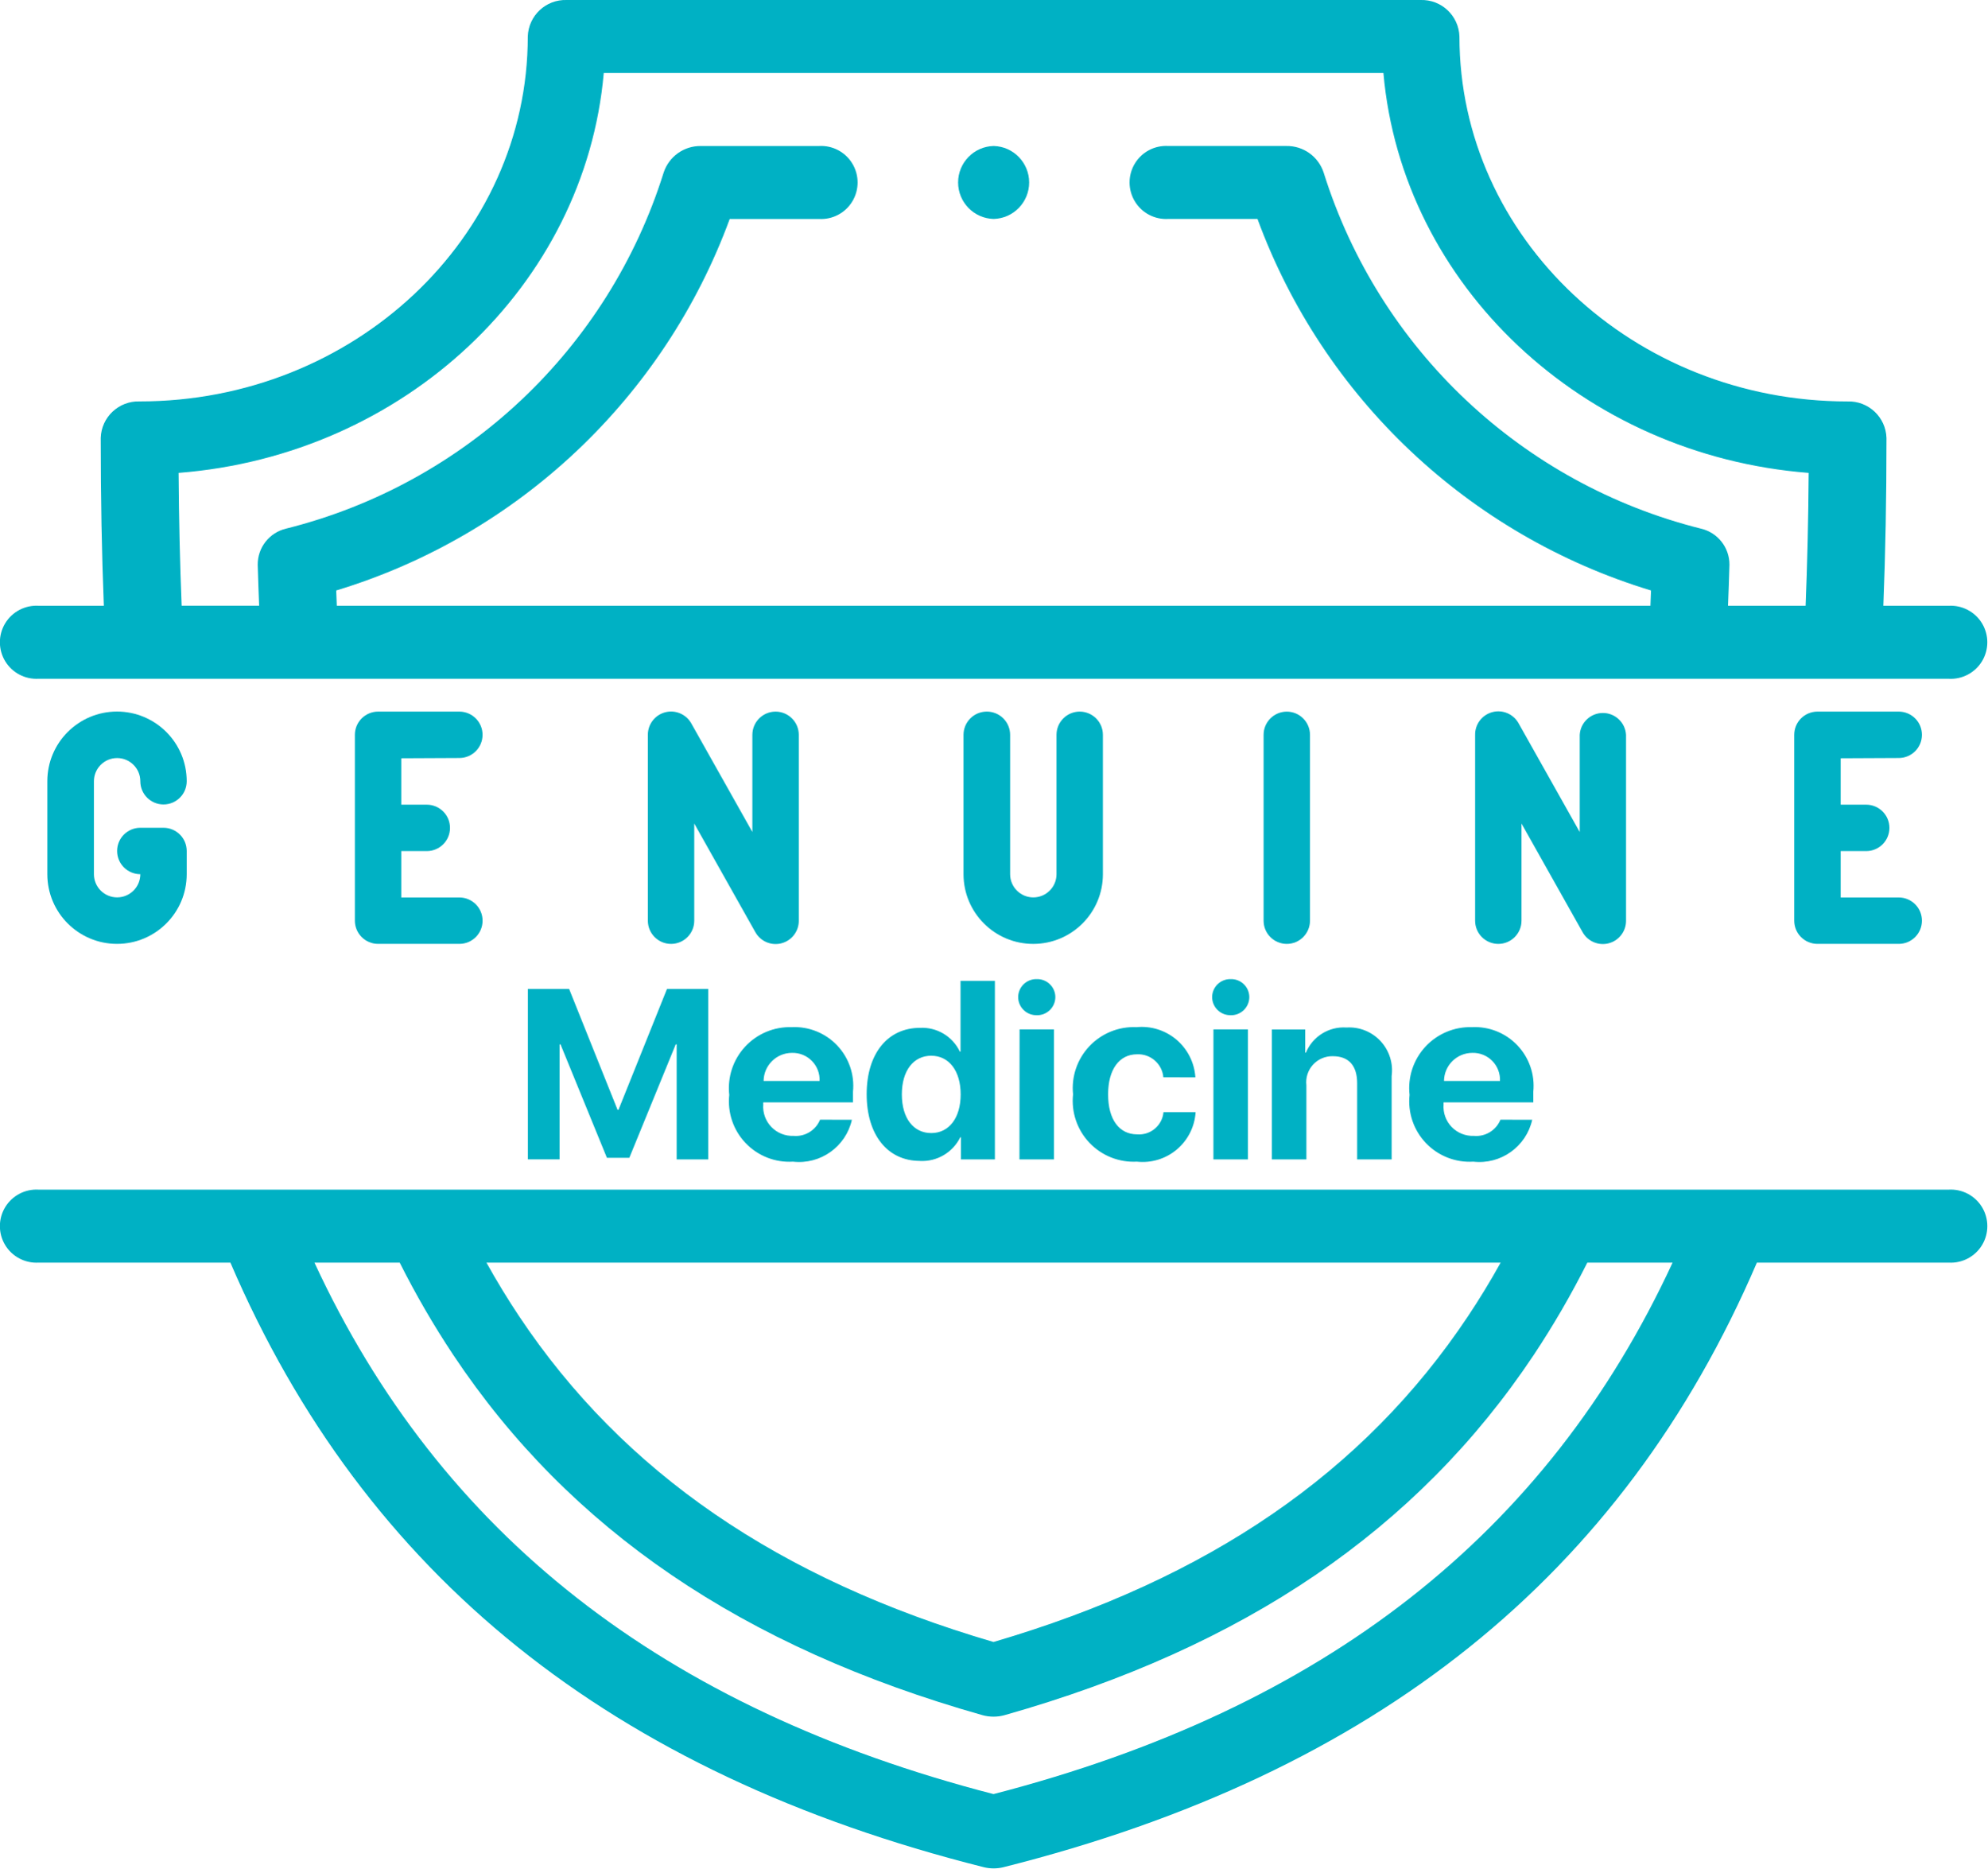
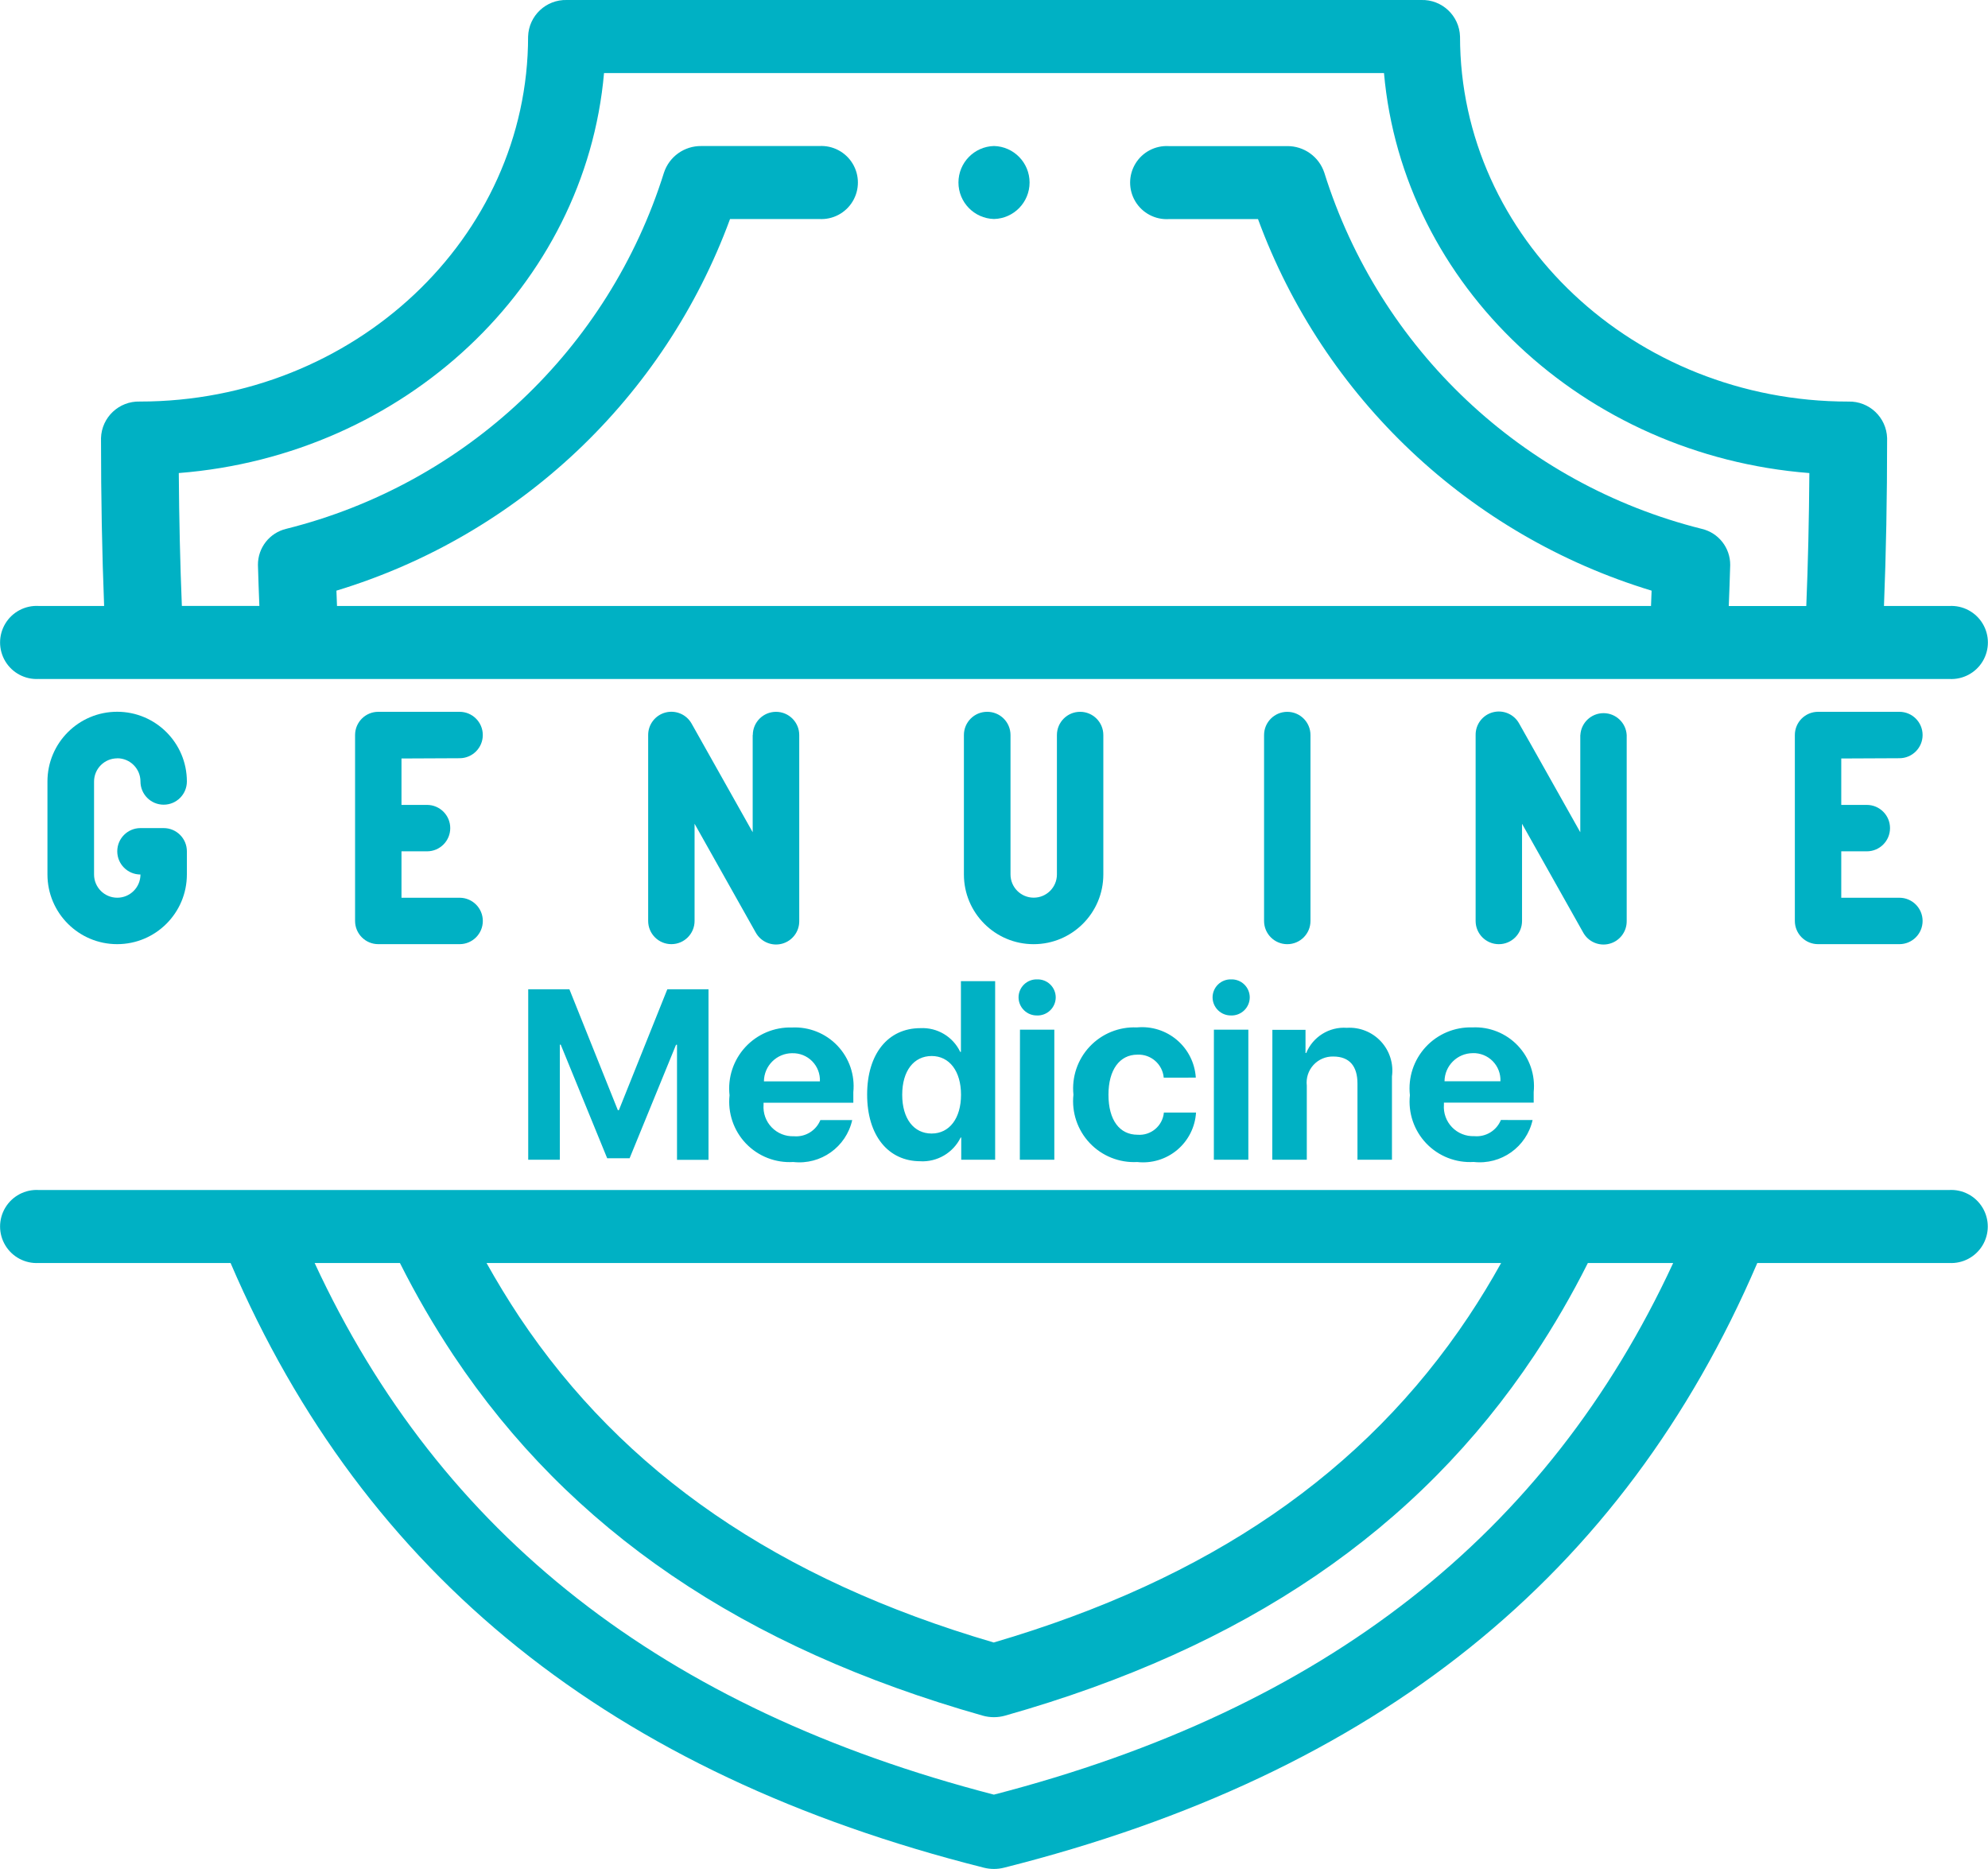
- <svg xmlns="http://www.w3.org/2000/svg" id="Group_67088" data-name="Group 67088" width="77.104" height="72.485" viewBox="0 0 77.104 72.485">
-   <g id="_003-genuine" data-name="003-genuine" transform="translate(0 0)">
-     <g id="Group_67081" data-name="Group 67081" transform="translate(0)">
-       <path id="Path_21249" data-name="Path 21249" d="M1.55,26.333H75.658a1.418,1.418,0,1,0,0-2.831H73.126c.082-2.045.122-4.187.122-6.512a1.463,1.463,0,0,0-1.506-1.416c-8.306,0-15.063-6.351-15.063-14.157A1.463,1.463,0,0,0,55.173,0H22.036a1.463,1.463,0,0,0-1.506,1.416c0,7.806-6.757,14.157-15.063,14.157A1.463,1.463,0,0,0,3.96,16.989c0,2.33.04,4.471.121,6.512H1.55a1.418,1.418,0,1,0,0,2.831Zm5.428-7.987c8.766-.685,15.775-7.275,16.5-15.514H53.729c.727,8.239,7.736,14.829,16.5,15.514-.013,1.814-.052,3.517-.119,5.156H67.1c.021-.524.04-1.057.055-1.592a1.429,1.429,0,0,0-1.1-1.4A20.583,20.583,0,0,1,51.412,6.7,1.5,1.5,0,0,0,49.96,5.663H45.382a1.418,1.418,0,1,0,0,2.831h3.461A23.549,23.549,0,0,0,64.112,22.908q-.011.3-.023.594H13.12q-.012-.3-.023-.594A23.549,23.549,0,0,0,28.365,8.495h3.46a1.418,1.418,0,1,0,0-2.831H27.248A1.5,1.5,0,0,0,25.8,6.7,20.582,20.582,0,0,1,11.151,20.508a1.429,1.429,0,0,0-1.1,1.4c.015.536.034,1.068.055,1.592H7.1c-.067-1.636-.106-3.339-.119-5.156Z" transform="translate(-0.052 0)" fill="#00b1c4" />
-       <path id="Path_21250" data-name="Path 21250" d="M75.658,326H1.55a1.418,1.418,0,1,0,0,2.831H8.991c5.213,12.141,14.778,19.815,29.224,23.453a1.6,1.6,0,0,0,.78,0c14.446-3.638,24.011-11.312,29.225-23.453h7.44A1.418,1.418,0,1,0,75.658,326Zm-17.38,2.831c-.4.722-.826,1.418-1.267,2.08C52.975,336.967,46.951,341.1,38.6,343.549c-8.346-2.445-14.37-6.583-18.407-12.638-.441-.662-.865-1.357-1.267-2.08ZM38.6,349.45c-12.823-3.32-21.461-10.076-26.347-20.618h3.308a34.264,34.264,0,0,0,2.079,3.583c4.51,6.767,11.225,11.336,20.526,13.971a1.6,1.6,0,0,0,.869,0c9.3-2.635,16.015-7.2,20.526-13.971a34.28,34.28,0,0,0,2.079-3.583h3.309C60.066,339.374,51.428,346.129,38.6,349.45Z" transform="translate(-0.052 -279.847)" fill="#00b1c4" />
-       <path id="Path_21251" data-name="Path 21251" d="M23.7,207.944a.9.9,0,0,1,.9.9.9.9,0,0,0,1.8,0,2.7,2.7,0,0,0-5.408,0v3.605a2.7,2.7,0,0,0,5.408,0v-.9a.9.9,0,0,0-.9-.9h-.9a.9.9,0,0,0,0,1.8.9.9,0,0,1-1.8,0v-3.605A.9.9,0,0,1,23.7,207.944Z" transform="translate(-19.156 -178.535)" fill="#00b1c4" />
-       <path id="Path_21252" data-name="Path 21252" d="M100.054,207.8a.9.9,0,0,0,0-1.8H96.9a.9.9,0,0,0-.9.9v7.211a.9.9,0,0,0,.9.9h3.155a.9.9,0,0,0,0-1.8H97.8v-1.8h.991a.9.9,0,0,0,0-1.8H97.8v-1.8Z" transform="translate(-82.231 -178.393)" fill="#00b1c4" />
-       <path id="Path_21253" data-name="Path 21253" d="M170.055,206.9v3.77l-2.369-4.212A.9.9,0,0,0,166,206.9v7.211a.9.9,0,0,0,1.8,0v-3.77l2.369,4.212a.9.9,0,0,0,1.687-.442V206.9A.9.9,0,0,0,170.055,206.9Z" transform="translate(-140.863 -178.392)" fill="#00b1c4" />
-       <path id="Path_21254" data-name="Path 21254" d="M246.9,206a.9.9,0,0,0-.9.9v5.408a2.7,2.7,0,0,0,5.408,0V206.9a.9.9,0,0,0-1.8,0v5.408a.9.9,0,0,1-1.8,0V206.9A.9.9,0,0,0,246.9,206Z" transform="translate(-208.615 -178.393)" fill="#00b1c4" />
-       <path id="Path_21255" data-name="Path 21255" d="M321,206.949v7.211a.9.9,0,0,0,1.8,0v-7.211A.9.9,0,0,0,321,206.949Z" transform="translate(-271.972 -178.441)" fill="#00b1c4" />
-       <path id="Path_21256" data-name="Path 21256" d="M360.059,206.9v3.77l-2.369-4.212A.9.9,0,0,0,356,206.9v7.211a.9.9,0,0,0,1.8,0v-3.77l2.369,4.212a.9.9,0,0,0,1.687-.442V206.9A.9.9,0,0,0,360.059,206.9Z" transform="translate(-298.765 -178.392)" fill="#00b1c4" />
-       <path id="Path_21257" data-name="Path 21257" d="M440.06,207.8a.9.9,0,0,0,0-1.8h-3.155a.9.9,0,0,0-.9.9v7.211a.9.9,0,0,0,.9.9h3.155a.9.9,0,0,0,0-1.8h-2.253v-1.8h.991a.9.9,0,0,0,0-1.8h-.991v-1.8Z" transform="translate(-366.388 -178.393)" fill="#00b1c4" />
-       <path id="Path_21258" data-name="Path 21258" d="M247.459,42.831a1.416,1.416,0,0,0,0-2.831h0A1.416,1.416,0,0,0,247.459,42.831Z" transform="translate(-208.906 -34.337)" fill="#00b1c4" />
+ <svg xmlns="http://www.w3.org/2000/svg" width="82.073" height="77.148" viewBox="0 0 82.073 77.148">
+   <g id="Group_67088" data-name="Group 67088" transform="translate(0.004 0)">
+     <g id="_003-genuine" data-name="003-genuine" transform="translate(-0.004 -0.001)">
+       <g id="Group_67081" data-name="Group 67081">
+         <path id="Path_21249" data-name="Path 21249" d="M1.647,28.027H80.521a1.509,1.509,0,1,0,0-3.013H77.826c.087-2.177.13-4.456.13-6.931a1.557,1.557,0,0,0-1.6-1.507c-8.84,0-16.032-6.759-16.032-15.068A1.557,1.557,0,0,0,58.719,0H23.45a1.557,1.557,0,0,0-1.6,1.507c0,8.308-7.192,15.068-16.032,15.068a1.557,1.557,0,0,0-1.6,1.507c0,2.48.043,4.759.129,6.931H1.647a1.509,1.509,0,1,0,0,3.013Zm5.777-8.5c9.33-.729,16.79-7.743,17.561-16.512h32.2c.774,8.769,8.234,15.783,17.561,16.512-.014,1.931-.055,3.743-.127,5.488h-3.2c.022-.558.043-1.125.059-1.694a1.521,1.521,0,0,0-1.171-1.49,21.907,21.907,0,0,1-15.585-14.7,1.6,1.6,0,0,0-1.545-1.1H48.3a1.509,1.509,0,1,0,0,3.013h3.684A25.064,25.064,0,0,0,68.233,24.381q-.012.319-.024.632H13.961q-.013-.319-.024-.632a25.064,25.064,0,0,0,16.25-15.34h3.683a1.509,1.509,0,1,0,0-3.013H29a1.6,1.6,0,0,0-1.541,1.1,21.906,21.906,0,0,1-15.591,14.7,1.521,1.521,0,0,0-1.171,1.49c.016.57.036,1.137.059,1.694h-3.2c-.071-1.741-.113-3.554-.127-5.488Z" transform="translate(-0.048 0.001)" fill="#00b1c4" />
+         <path id="Path_21250" data-name="Path 21250" d="M80.521,326H1.647a1.509,1.509,0,1,0,0,3.013h7.92c5.548,12.922,15.729,21.09,31.1,24.961a1.7,1.7,0,0,0,.83,0c15.375-3.872,25.555-12.04,31.1-24.961h7.919a1.509,1.509,0,1,0,0-3.013Zm-18.5,3.013c-.426.768-.879,1.509-1.348,2.214-4.3,6.446-10.707,10.844-19.6,13.451-8.883-2.6-15.294-7.006-19.591-13.451q-.7-1.057-1.348-2.214ZM41.08,350.958c-13.648-3.534-22.841-10.724-28.042-21.944h3.521a36.463,36.463,0,0,0,2.213,3.813c4.8,7.2,11.947,12.065,21.846,14.87a1.7,1.7,0,0,0,.925,0c9.9-2.8,17.045-7.663,21.846-14.87a36.482,36.482,0,0,0,2.213-3.814h3.522C63.926,340.234,54.733,347.424,41.08,350.958Z" transform="translate(-0.048 -276.878)" fill="#00b1c4" />
+         <path id="Path_21251" data-name="Path 21251" d="M23.874,208.06a.958.958,0,0,1,.958.958.958.958,0,0,0,1.916,0,2.878,2.878,0,0,0-5.756,0v3.837a2.878,2.878,0,0,0,5.756,0V211.9a.958.958,0,0,0-.958-.958h-.958a.958.958,0,1,0,0,1.916.958.958,0,1,1-1.916,0v-3.837a.958.958,0,0,1,.958-.958Z" transform="translate(-19.033 -176.759)" fill="#00b1c4" />
+         <path id="Path_21252" data-name="Path 21252" d="M100.315,207.916a.958.958,0,1,0,0-1.916H96.958a.958.958,0,0,0-.958.958v7.675a.958.958,0,0,0,.958.958h3.358a.958.958,0,1,0,0-1.916h-2.4v-1.916h1.055a.958.958,0,0,0,0-1.916H97.916v-1.916Z" transform="translate(-81.341 -176.617)" fill="#00b1c4" />
+         <path id="Path_21253" data-name="Path 21253" d="M170.316,206.958v4.012l-2.521-4.483a.958.958,0,0,0-1.794.47v7.675a.958.958,0,0,0,1.916,0V210.62l2.521,4.483a.958.958,0,0,0,1.8-.47v-7.675a.958.958,0,1,0-1.917,0Z" transform="translate(-139.242 -176.616)" fill="#00b1c4" />
+         <path id="Path_21254" data-name="Path 21254" d="M246.958,206a.958.958,0,0,0-.958.958v5.756a2.878,2.878,0,0,0,5.756,0v-5.756a.958.958,0,0,0-1.916,0v5.756a.958.958,0,0,1-1.916,0v-5.756a.958.958,0,0,0-.966-.958Z" transform="translate(-206.206 -176.617)" fill="#00b1c4" />
+         <path id="Path_21255" data-name="Path 21255" d="M321,207.007v7.675a.958.958,0,1,0,1.916,0v-7.675a.958.958,0,1,0-1.916,0Z" transform="translate(-268.814 -176.665)" fill="#00b1c4" />
+         <path id="Path_21256" data-name="Path 21256" d="M360.32,206.959v4.012l-2.521-4.483a.958.958,0,0,0-1.8.47v7.675a.958.958,0,0,0,1.916,0v-4.012l2.521,4.483a.958.958,0,0,0,1.8-.47v-7.675a.958.958,0,0,0-1.913,0Z" transform="translate(-295.079 -176.616)" fill="#00b1c4" />
+         <path id="Path_21257" data-name="Path 21257" d="M440.321,207.916a.958.958,0,0,0,0-1.916h-3.358a.958.958,0,0,0-.958.958v7.675a.958.958,0,0,0,.958.958h3.358a.958.958,0,0,0,0-1.916h-2.4v-1.916h1.055a.958.958,0,0,0,0-1.916h-1.055v-1.916Z" transform="translate(-361.906 -176.617)" fill="#00b1c4" />
+         <path id="Path_21258" data-name="Path 21258" d="M247.548,43.013a1.507,1.507,0,0,0,0-3.013h0a1.507,1.507,0,0,0,0,3.013Z" transform="translate(-206.511 -33.972)" fill="#00b1c4" />
+       </g>
    </g>
+     <path id="Path_21274" data-name="Path 21274" d="M9.5-25.675H7.8l-2,4.99H5.757l-2-4.99h-1.7v7.036H3.362v-4.748H3.4L5.317-18.7h.926l1.916-4.683H8.2v4.749H9.5Zm3.458,2.64a1.111,1.111,0,0,1,.823.332,1.111,1.111,0,0,1,.318.829H11.788A1.171,1.171,0,0,1,12.959-23.036Zm1.16,2.76a1.08,1.08,0,0,1-1.093.667,1.207,1.207,0,0,1-.917-.368,1.207,1.207,0,0,1-.335-.93v-.086h3.706v-.438a2.427,2.427,0,0,0-.654-1.914,2.427,2.427,0,0,0-1.877-.753,2.518,2.518,0,0,0-1.929.811,2.518,2.518,0,0,0-.65,1.988,2.493,2.493,0,0,0,.676,1.989A2.493,2.493,0,0,0,13-18.545a2.235,2.235,0,0,0,2.433-1.731Zm4.12,1.7a1.756,1.756,0,0,0,1.672-.98h.024v.916h1.4V-26.01H19.921v2.92h-.029a1.724,1.724,0,0,0-1.643-.98c-1.336,0-2.2,1.058-2.2,2.741s.863,2.753,2.2,2.753Zm.473-4.345c.737,0,1.214.629,1.214,1.6s-.478,1.6-1.214,1.6-1.214-.614-1.214-1.6.478-1.6,1.219-1.6Zm3.642,4.281h1.424v-5.368H22.359Zm.712-5.954a.751.751,0,0,0,.541-.211.751.751,0,0,0,.229-.534.745.745,0,0,0-.227-.536.745.745,0,0,0-.543-.209.745.745,0,0,0-.54.211.745.745,0,0,0-.225.534.75.75,0,0,0,.229.533.75.75,0,0,0,.541.211Zm6.553,2.565a2.222,2.222,0,0,0-.777-1.552,2.222,2.222,0,0,0-1.656-.52,2.519,2.519,0,0,0-1.945.788,2.519,2.519,0,0,0-.674,1.987,2.514,2.514,0,0,0,.675,2,2.514,2.514,0,0,0,1.958.781,2.191,2.191,0,0,0,1.652-.5,2.191,2.191,0,0,0,.776-1.542H28.3a1.012,1.012,0,0,1-1.088.916c-.737,0-1.2-.6-1.2-1.653,0-1.029.463-1.653,1.194-1.653a1.043,1.043,0,0,1,1.088.95Zm.745,3.389h1.424v-5.368H30.365Zm.712-5.954a.751.751,0,0,0,.541-.211.751.751,0,0,0,.229-.534.745.745,0,0,0-.227-.536.745.745,0,0,0-.543-.209.745.745,0,0,0-.54.211.745.745,0,0,0-.225.534.75.75,0,0,0,.228.532.75.75,0,0,0,.539.212Zm1.7,5.954H34.2V-21.7a1.075,1.075,0,0,1,.273-.848,1.075,1.075,0,0,1,.819-.351c.673,0,1,.4,1,1.116v3.145h1.424v-3.442a1.769,1.769,0,0,0-.457-1.443,1.769,1.769,0,0,0-1.406-.561,1.687,1.687,0,0,0-1.677,1.039h-.029V-24H32.779Zm8.278-4.4a1.111,1.111,0,0,1,.823.332,1.111,1.111,0,0,1,.318.829H39.886a1.171,1.171,0,0,1,1.171-1.16Zm1.16,2.76a1.08,1.08,0,0,1-1.1.667,1.207,1.207,0,0,1-.917-.368,1.207,1.207,0,0,1-.335-.93v-.086h3.706v-.438a2.427,2.427,0,0,0-.654-1.914,2.427,2.427,0,0,0-1.877-.753,2.518,2.518,0,0,0-1.929.811,2.518,2.518,0,0,0-.65,1.988,2.493,2.493,0,0,0,.676,1.989,2.493,2.493,0,0,0,1.956.766,2.235,2.235,0,0,0,2.433-1.731Z" transform="translate(19.746 66.51)" fill="#00b1c4" />
  </g>
-   <path id="Path_21274" data-name="Path 21274" d="M9.051-25.7h-1.6L5.569-21.012H5.533L3.654-25.7h-1.6v6.611H3.283V-23.55H3.32l1.8,4.4h.87l1.8-4.4h.037v4.462H9.051ZM12.3-23.22a1.044,1.044,0,0,1,1.072,1.09H11.2A1.1,1.1,0,0,1,12.3-23.22Zm1.09,2.593A1.015,1.015,0,0,1,12.363-20a1.134,1.134,0,0,1-1.177-1.219V-21.3h3.482v-.412a2.28,2.28,0,0,0-2.378-2.506,2.366,2.366,0,0,0-2.423,2.63A2.342,2.342,0,0,0,12.34-19a2.1,2.1,0,0,0,2.286-1.626Zm3.871,1.6a1.65,1.65,0,0,0,1.571-.921h.023v.861h1.319v-6.927H18.841v2.744h-.027a1.62,1.62,0,0,0-1.544-.921c-1.255,0-2.071.994-2.071,2.575S16.01-19.029,17.265-19.029Zm.444-4.082c.692,0,1.141.591,1.141,1.5s-.449,1.5-1.141,1.5-1.141-.577-1.141-1.5S17.013-23.11,17.709-23.11Zm3.422,4.022h1.338v-5.044H21.132Zm.669-5.594a.706.706,0,0,0,.724-.7.7.7,0,0,0-.724-.7.7.7,0,0,0-.719.7A.705.705,0,0,0,21.8-24.682Zm6.157,2.41a2.088,2.088,0,0,0-2.286-1.947,2.367,2.367,0,0,0-2.46,2.607A2.362,2.362,0,0,0,25.681-19a2.059,2.059,0,0,0,2.281-1.92H26.716a.951.951,0,0,1-1.022.861c-.692,0-1.127-.568-1.127-1.553,0-.967.435-1.553,1.122-1.553a.98.98,0,0,1,1.022.893Zm.7,3.184h1.338v-5.044H28.654Zm.669-5.594a.706.706,0,0,0,.724-.7.7.7,0,0,0-.724-.7.7.7,0,0,0-.719.7A.705.705,0,0,0,29.323-24.682Zm1.6,5.594H32.26v-2.877a1.01,1.01,0,0,1,1.026-1.127c.632,0,.944.38.944,1.049v2.955h1.338v-3.234a1.662,1.662,0,0,0-1.75-1.883,1.585,1.585,0,0,0-1.576.976h-.027v-.9H30.922ZM38.7-23.22a1.044,1.044,0,0,1,1.072,1.09H37.6A1.1,1.1,0,0,1,38.7-23.22Zm1.09,2.593A1.015,1.015,0,0,1,38.76-20a1.134,1.134,0,0,1-1.177-1.219V-21.3h3.482v-.412a2.28,2.28,0,0,0-2.378-2.506,2.366,2.366,0,0,0-2.423,2.63A2.342,2.342,0,0,0,38.737-19a2.1,2.1,0,0,0,2.286-1.626Z" transform="translate(18.428 64.067)" fill="#00b1c4" />
</svg>
